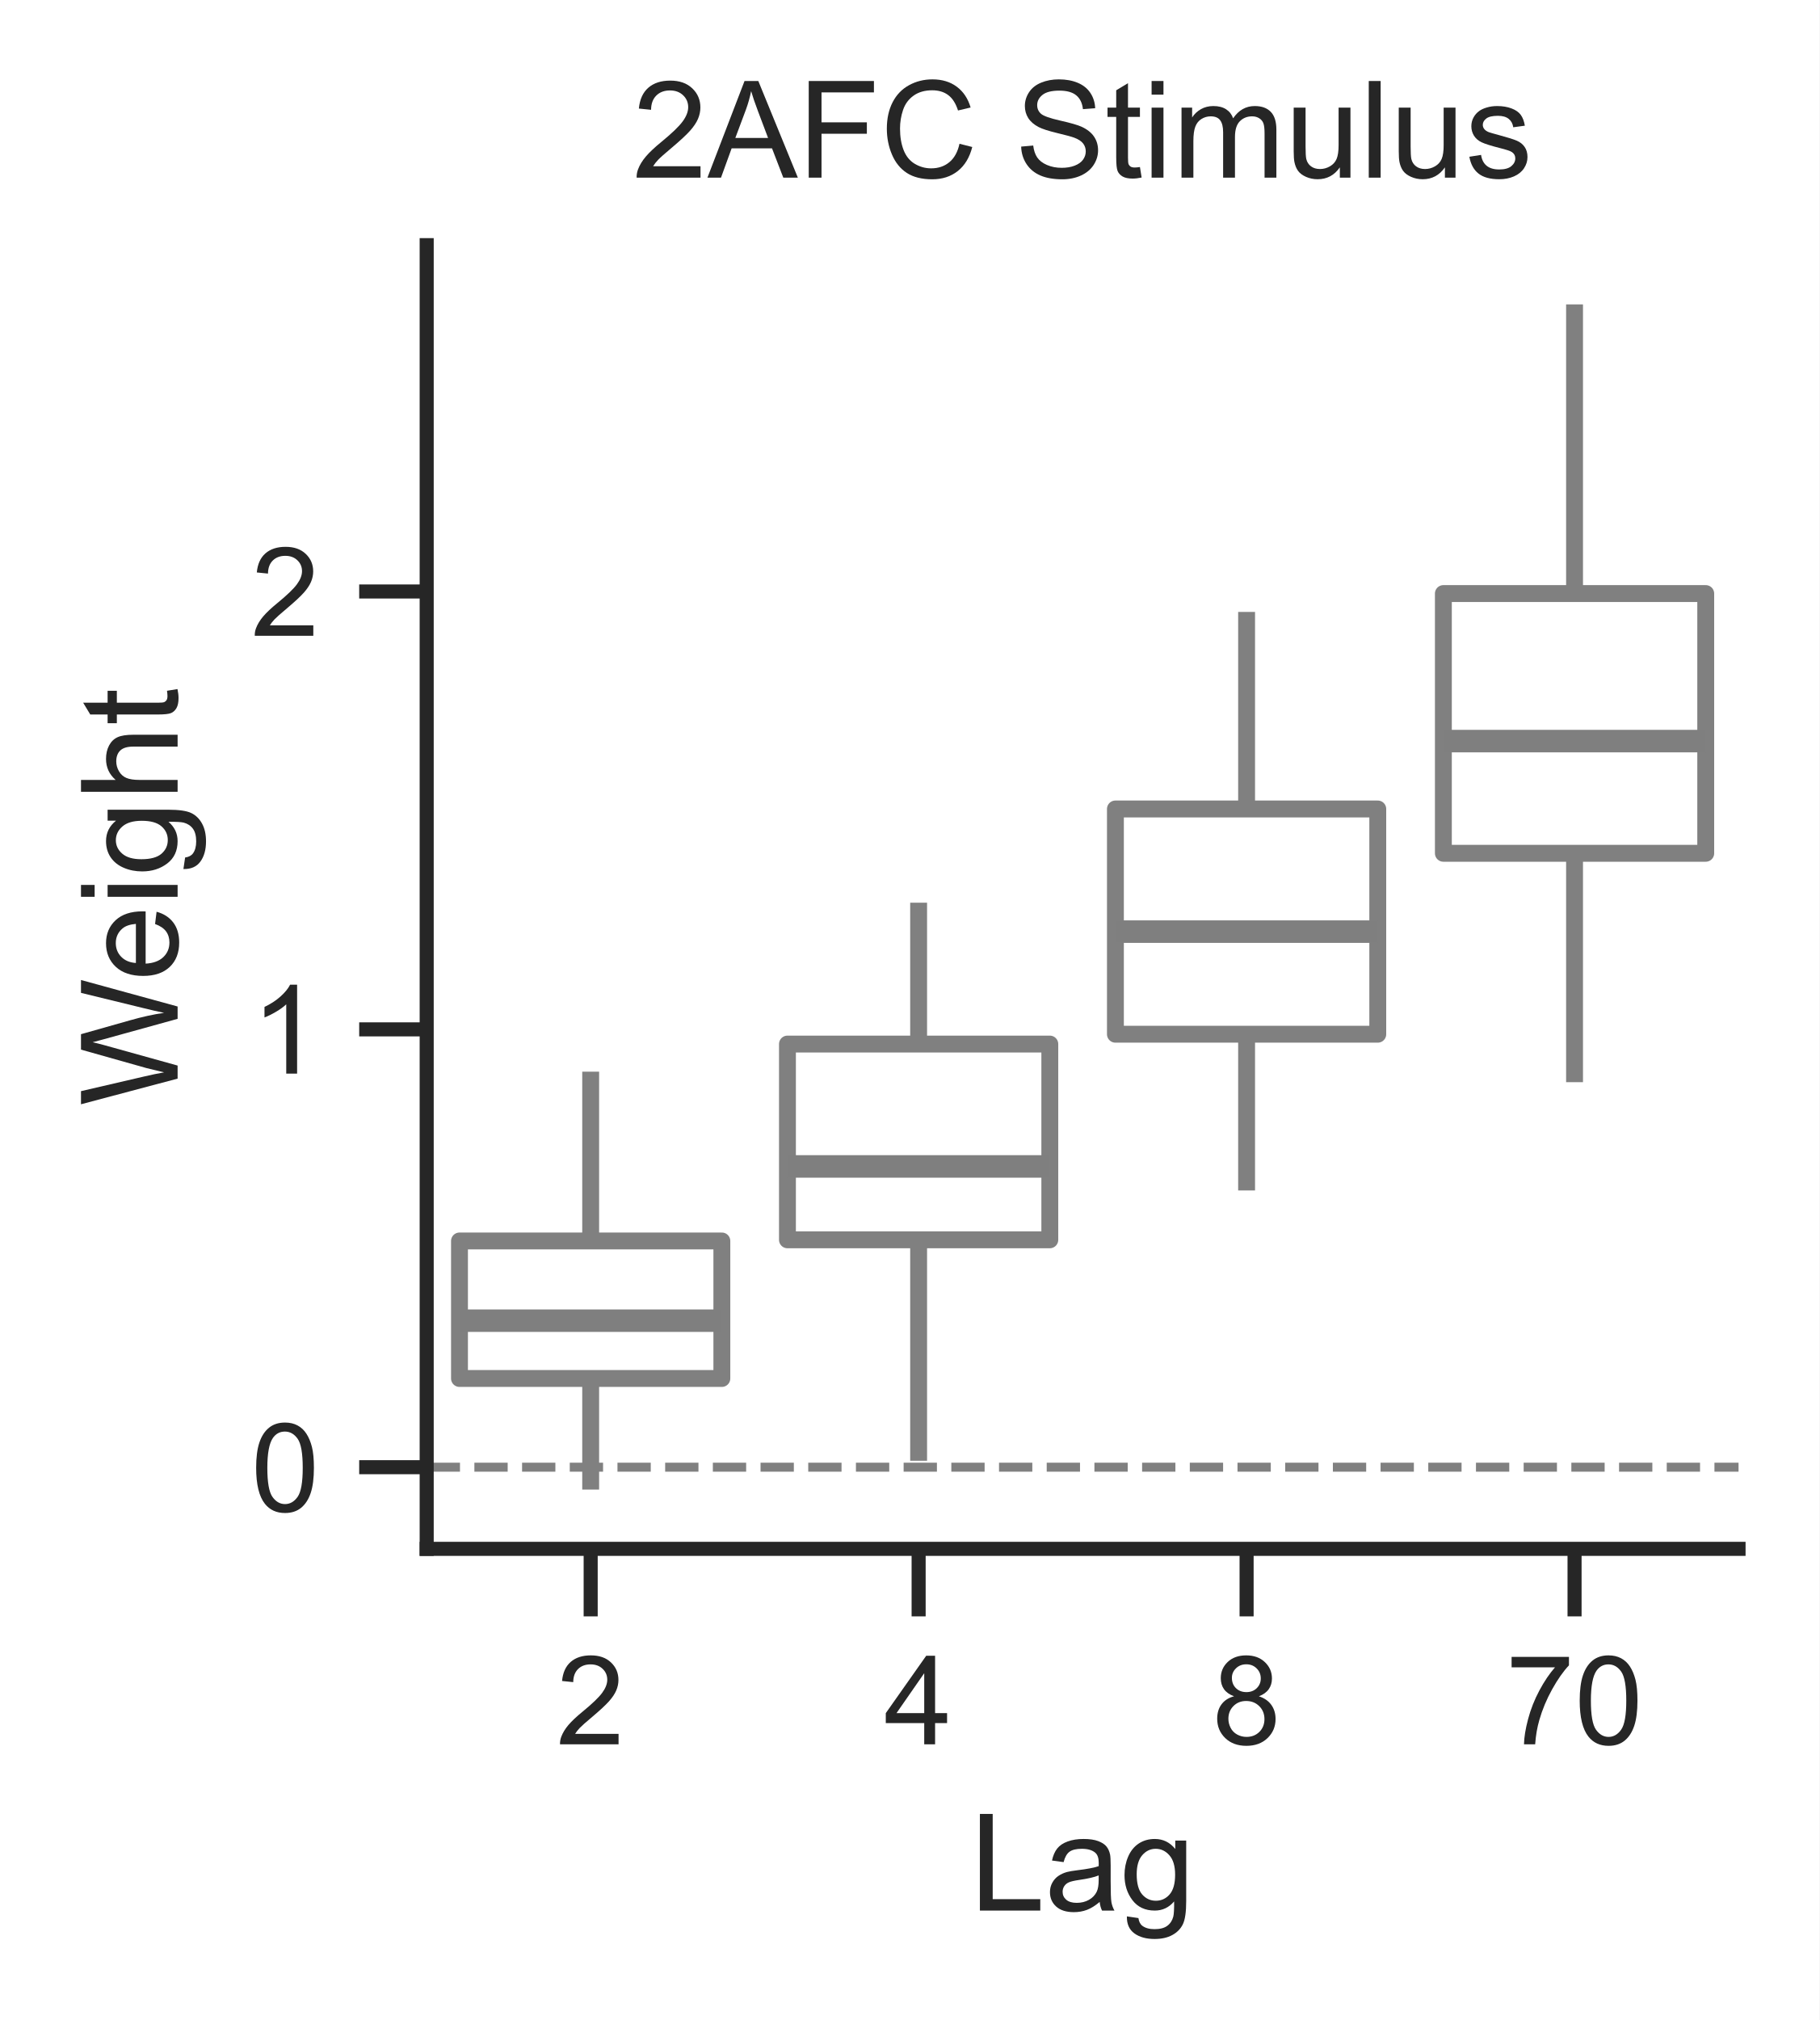
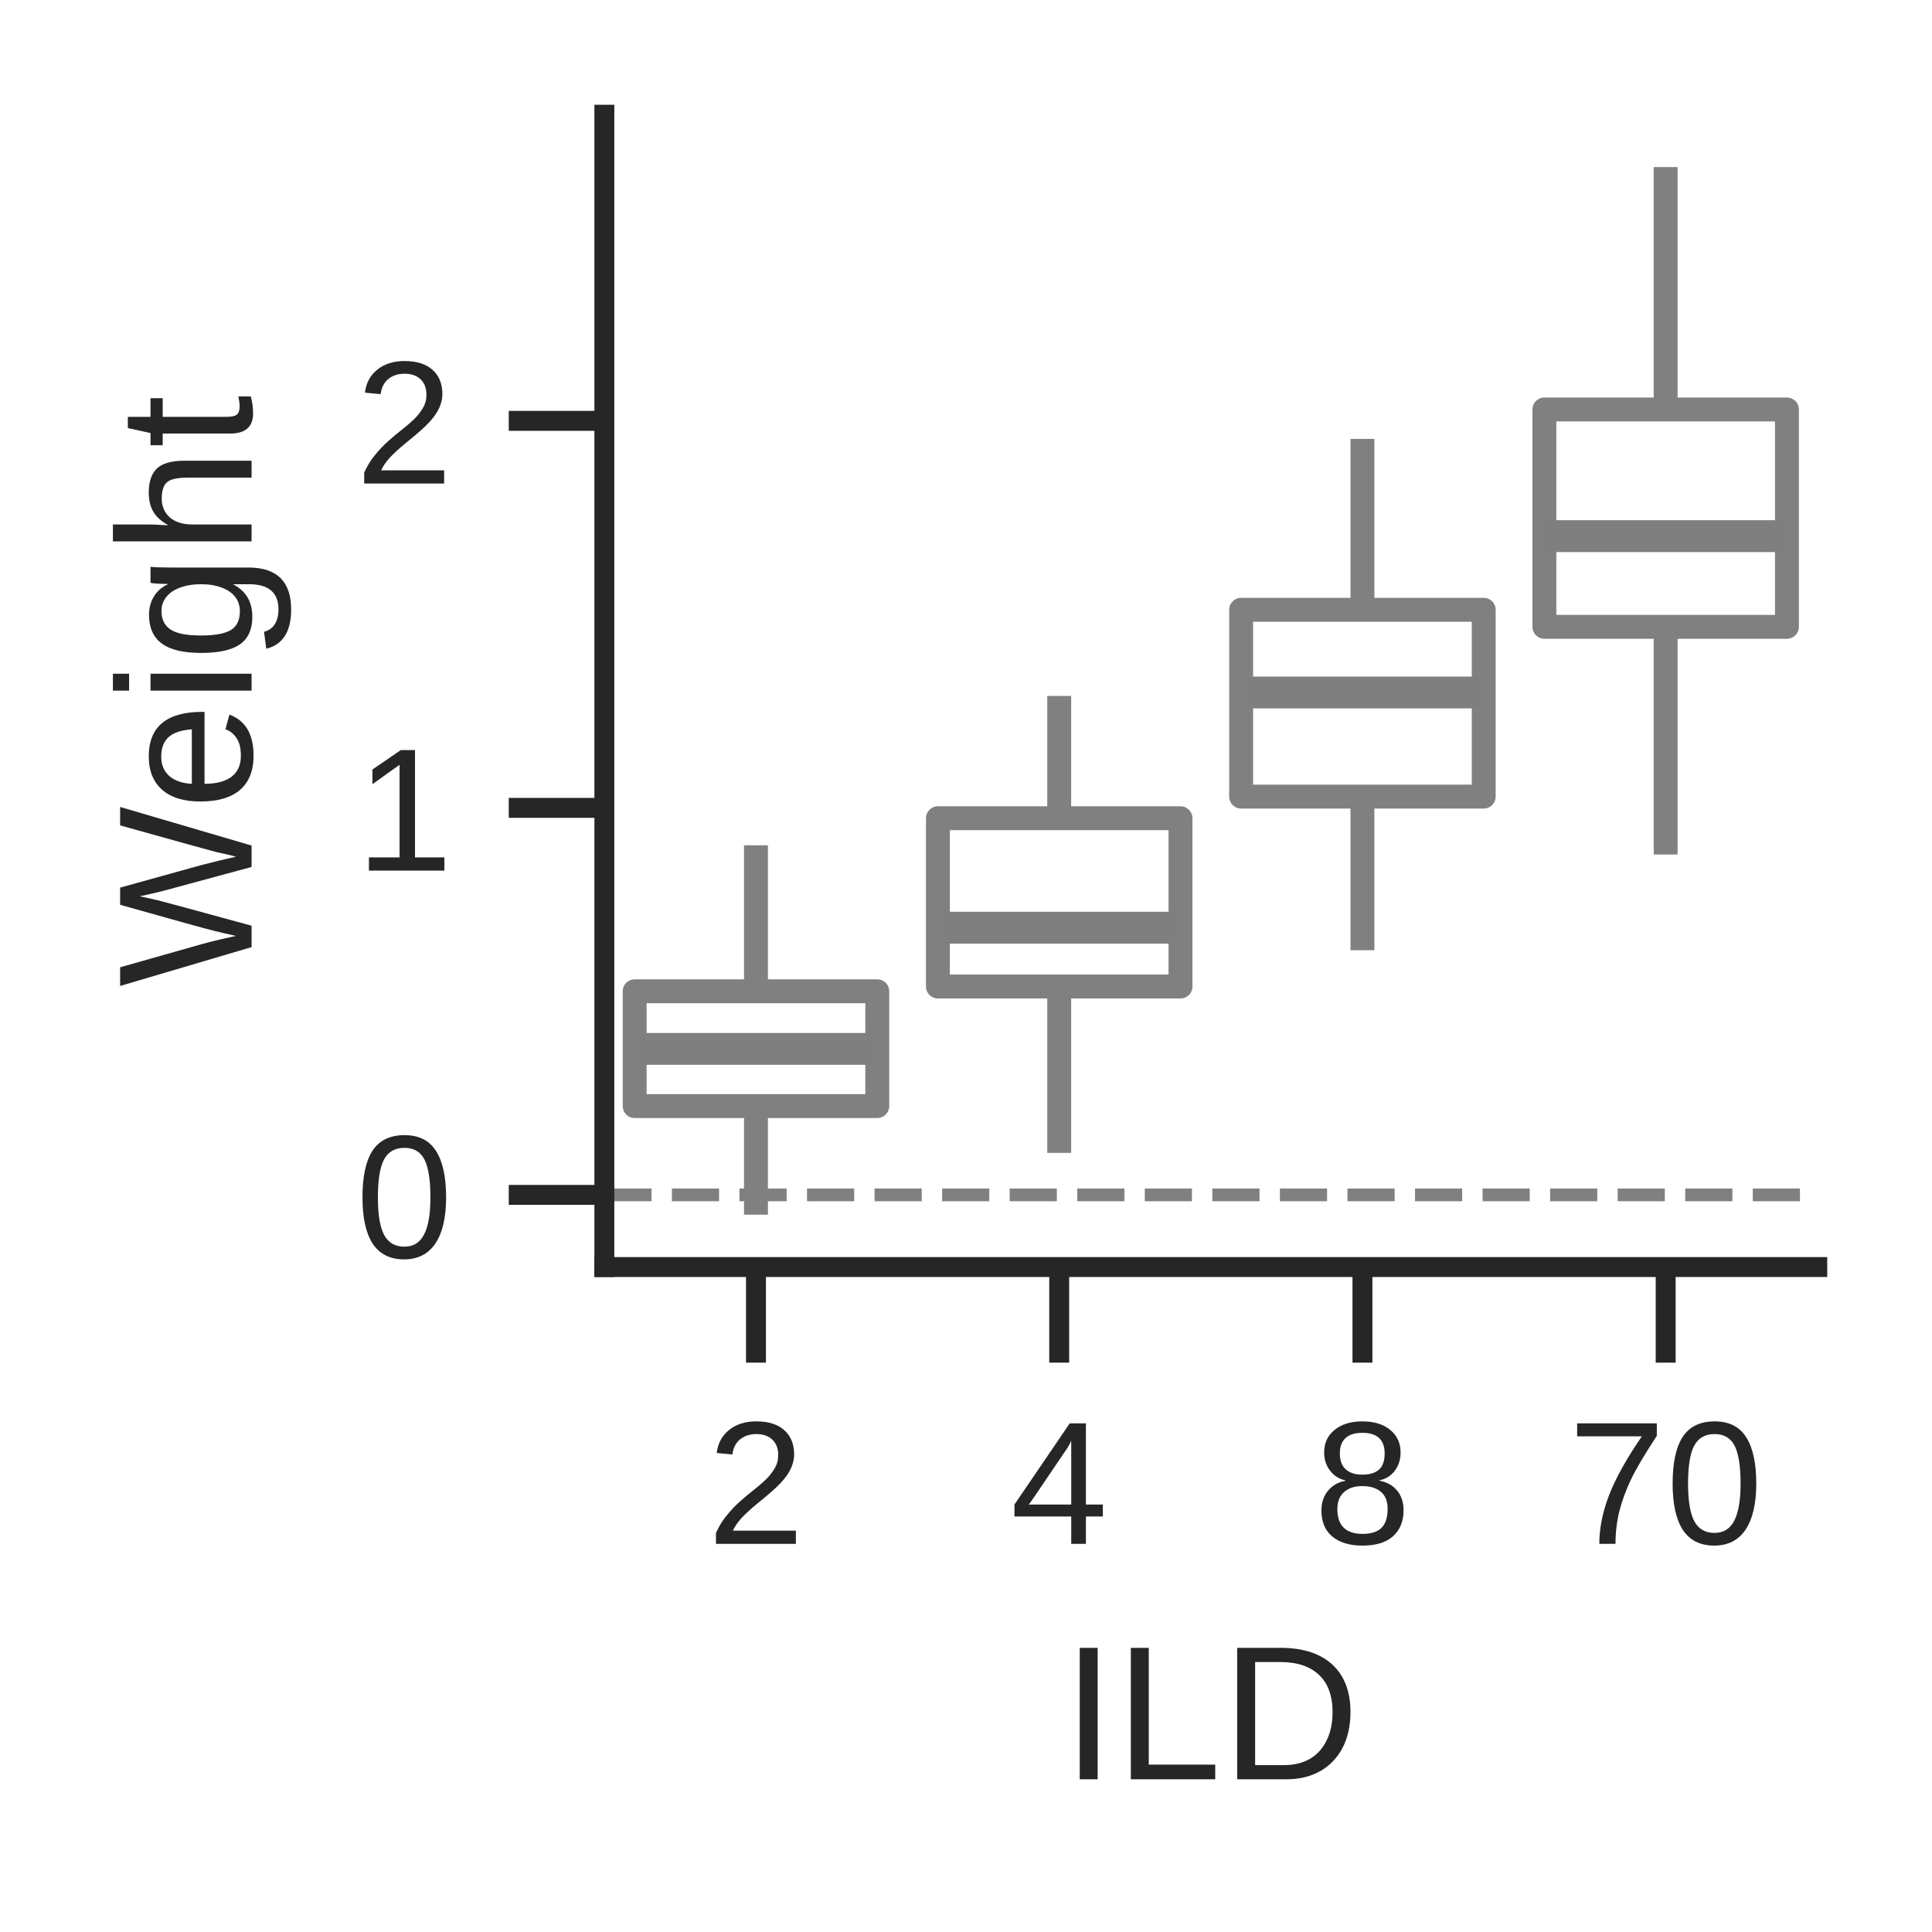
- <svg xmlns="http://www.w3.org/2000/svg" xmlns:xlink="http://www.w3.org/1999/xlink" width="161.754pt" height="179.534pt" viewBox="0 0 161.754 179.534" version="1.1">
+ <svg xmlns="http://www.w3.org/2000/svg" xmlns:xlink="http://www.w3.org/1999/xlink" width="121.26pt" height="121.26pt" viewBox="0 0 121.26 121.26" version="1.1">
  <defs>
    <style type="text/css">*{stroke-linejoin: round; stroke-linecap: butt}</style>
  </defs>
  <g id="figure_1">
    <g id="patch_1">
-       <path d="M 0 179.534  L 161.754 179.534  L 161.754 0  L 0 0  z " style="fill: #ffffff" />
+       <path d="M 0 121.26  L 121.26 121.26  L 121.26 -0  L 0 -0  z " style="fill: #ffffff" />
    </g>
    <g id="axes_1">
      <g id="patch_2">
-         <path d="M 37.932 137.659  L 154.554 137.659  L 154.554 21.789  L 37.932 21.789  z " style="fill: #ffffff" />
+         <path d="M 37.932 79.525  L 114.06 79.525  L 114.06 7.2  L 37.932 7.2  z " style="fill: #ffffff" />
      </g>
      <g id="matplotlib.axis_1">
        <g id="xtick_1">
          <g id="line2d_1">
            <defs>
-               <path id="m1fe1bbd100" d="M 0 0  L 0 6  " style="stroke: #262626; stroke-width: 1.25" />
+               <path id="m96d7ba6544" d="M 0 0  L 0 6  " style="stroke: #262626; stroke-width: 1.25" />
            </defs>
            <g>
-               <use xlink:href="#m1fe1bbd100" x="52.51" y="137.659" style="fill: #262626; stroke: #262626; stroke-width: 1.25" />
+               <use xlink:href="#m96d7ba6544" x="47.448" y="79.525" style="fill: #262626; stroke: #262626; stroke-width: 1.25" />
            </g>
          </g>
          <g id="text_1">
-             <g style="fill: #262626" transform="translate(49.45127 155.0326) scale(0.11 -0.11)">
-               <defs>
-                 <path id="ArialMT-32" d="M 3222 541  L 3222 0  L 194 0  Q 188 203 259 391  Q 375 700 629 1000  Q 884 1300 1366 1694  Q 2113 2306 2375 2664  Q 2638 3022 2638 3341  Q 2638 3675 2398 3904  Q 2159 4134 1775 4134  Q 1369 4134 1125 3890  Q 881 3647 878 3216  L 300 3275  Q 359 3922 746 4261  Q 1134 4600 1788 4600  Q 2447 4600 2831 4234  Q 3216 3869 3216 3328  Q 3216 3053 3103 2787  Q 2991 2522 2730 2228  Q 2469 1934 1863 1422  Q 1356 997 1212 845  Q 1069 694 975 541  L 3222 541  z " transform="scale(0.015625)" />
-               </defs>
-               <use xlink:href="#ArialMT-32" />
-             </g>
+             <text style="font-size: 11px; font-family: 'Arial', 'DejaVu Sans', 'Liberation Sans', 'Bitstream Vera Sans', sans-serif; text-anchor: middle; fill: #262626" x="47.448" y="96.899" transform="rotate(-0 47.44797 96.89889)">2</text>
          </g>
        </g>
        <g id="xtick_2">
          <g id="line2d_2">
            <g>
-               <use xlink:href="#m1fe1bbd100" x="81.665" y="137.659" style="fill: #262626; stroke: #262626; stroke-width: 1.25" />
+               <use xlink:href="#m96d7ba6544" x="66.48" y="79.525" style="fill: #262626; stroke: #262626; stroke-width: 1.25" />
            </g>
          </g>
          <g id="text_2">
-             <g style="fill: #262626" transform="translate(78.60677 155.0326) scale(0.11 -0.11)">
-               <defs>
-                 <path id="ArialMT-34" d="M 2069 0  L 2069 1097  L 81 1097  L 81 1613  L 2172 4581  L 2631 4581  L 2631 1613  L 3250 1613  L 3250 1097  L 2631 1097  L 2631 0  L 2069 0  z M 2069 1613  L 2069 3678  L 634 1613  L 2069 1613  z " transform="scale(0.015625)" />
-               </defs>
-               <use xlink:href="#ArialMT-34" />
-             </g>
+             <text style="font-size: 11px; font-family: 'Arial', 'DejaVu Sans', 'Liberation Sans', 'Bitstream Vera Sans', sans-serif; text-anchor: middle; fill: #262626" x="66.48" y="96.899" transform="rotate(-0 66.47984 96.89889)">4</text>
          </g>
        </g>
        <g id="xtick_3">
          <g id="line2d_3">
            <g>
-               <use xlink:href="#m1fe1bbd100" x="110.821" y="137.659" style="fill: #262626; stroke: #262626; stroke-width: 1.25" />
+               <use xlink:href="#m96d7ba6544" x="85.512" y="79.525" style="fill: #262626; stroke: #262626; stroke-width: 1.25" />
            </g>
          </g>
          <g id="text_3">
-             <g style="fill: #262626" transform="translate(107.7623 155.0326) scale(0.11 -0.11)">
-               <defs>
-                 <path id="ArialMT-38" d="M 1131 2484  Q 781 2613 612 2850  Q 444 3088 444 3419  Q 444 3919 803 4259  Q 1163 4600 1759 4600  Q 2359 4600 2725 4251  Q 3091 3903 3091 3403  Q 3091 3084 2923 2848  Q 2756 2613 2416 2484  Q 2838 2347 3058 2040  Q 3278 1734 3278 1309  Q 3278 722 2862 322  Q 2447 -78 1769 -78  Q 1091 -78 675 323  Q 259 725 259 1325  Q 259 1772 486 2073  Q 713 2375 1131 2484  z M 1019 3438  Q 1019 3113 1228 2906  Q 1438 2700 1772 2700  Q 2097 2700 2305 2904  Q 2513 3109 2513 3406  Q 2513 3716 2298 3927  Q 2084 4138 1766 4138  Q 1444 4138 1231 3931  Q 1019 3725 1019 3438  z M 838 1322  Q 838 1081 952 856  Q 1066 631 1291 507  Q 1516 384 1775 384  Q 2178 384 2440 643  Q 2703 903 2703 1303  Q 2703 1709 2433 1975  Q 2163 2241 1756 2241  Q 1359 2241 1098 1978  Q 838 1716 838 1322  z " transform="scale(0.015625)" />
-               </defs>
-               <use xlink:href="#ArialMT-38" />
-             </g>
+             <text style="font-size: 11px; font-family: 'Arial', 'DejaVu Sans', 'Liberation Sans', 'Bitstream Vera Sans', sans-serif; text-anchor: middle; fill: #262626" x="85.512" y="96.899" transform="rotate(-0 85.51171 96.89889)">8</text>
          </g>
        </g>
        <g id="xtick_4">
          <g id="line2d_4">
            <g>
-               <use xlink:href="#m1fe1bbd100" x="139.976" y="137.659" style="fill: #262626; stroke: #262626; stroke-width: 1.25" />
+               <use xlink:href="#m96d7ba6544" x="104.544" y="79.525" style="fill: #262626; stroke: #262626; stroke-width: 1.25" />
            </g>
          </g>
          <g id="text_4">
-             <g style="fill: #262626" transform="translate(133.8593 155.0326) scale(0.11 -0.11)">
-               <defs>
-                 <path id="ArialMT-37" d="M 303 3981  L 303 4522  L 3269 4522  L 3269 4084  Q 2831 3619 2401 2847  Q 1972 2075 1738 1259  Q 1569 684 1522 0  L 944 0  Q 953 541 1156 1306  Q 1359 2072 1739 2783  Q 2119 3494 2547 3981  L 303 3981  z " transform="scale(0.015625)" />
-                 <path id="ArialMT-30" d="M 266 2259  Q 266 3072 433 3567  Q 600 4063 929 4331  Q 1259 4600 1759 4600  Q 2128 4600 2406 4451  Q 2684 4303 2865 4023  Q 3047 3744 3150 3342  Q 3253 2941 3253 2259  Q 3253 1453 3087 958  Q 2922 463 2592 192  Q 2263 -78 1759 -78  Q 1097 -78 719 397  Q 266 969 266 2259  z M 844 2259  Q 844 1131 1108 757  Q 1372 384 1759 384  Q 2147 384 2411 759  Q 2675 1134 2675 2259  Q 2675 3391 2411 3762  Q 2147 4134 1753 4134  Q 1366 4134 1134 3806  Q 844 3388 844 2259  z " transform="scale(0.015625)" />
-               </defs>
-               <use xlink:href="#ArialMT-37" />
-               <use xlink:href="#ArialMT-30" transform="translate(55.61523 0)" />
-             </g>
+             <text style="font-size: 11px; font-family: 'Arial', 'DejaVu Sans', 'Liberation Sans', 'Bitstream Vera Sans', sans-serif; text-anchor: middle; fill: #262626" x="104.544" y="96.899" transform="rotate(-0 104.5436 96.89889)">70</text>
          </g>
        </g>
        <g id="text_5">
-           <g style="fill: #262626" transform="translate(86.23334 169.8082) scale(0.12 -0.12)">
-             <defs>
-               <path id="ArialMT-4c" d="M 469 0  L 469 4581  L 1075 4581  L 1075 541  L 3331 541  L 3331 0  L 469 0  z " transform="scale(0.015625)" />
-               <path id="ArialMT-61" d="M 2588 409  Q 2275 144 1986 34  Q 1697 -75 1366 -75  Q 819 -75 525 192  Q 231 459 231 875  Q 231 1119 342 1320  Q 453 1522 633 1644  Q 813 1766 1038 1828  Q 1203 1872 1538 1913  Q 2219 1994 2541 2106  Q 2544 2222 2544 2253  Q 2544 2597 2384 2738  Q 2169 2928 1744 2928  Q 1347 2928 1158 2789  Q 969 2650 878 2297  L 328 2372  Q 403 2725 575 2942  Q 747 3159 1072 3276  Q 1397 3394 1825 3394  Q 2250 3394 2515 3294  Q 2781 3194 2906 3042  Q 3031 2891 3081 2659  Q 3109 2516 3109 2141  L 3109 1391  Q 3109 606 3145 398  Q 3181 191 3288 0  L 2700 0  Q 2613 175 2588 409  z M 2541 1666  Q 2234 1541 1622 1453  Q 1275 1403 1131 1340  Q 988 1278 909 1158  Q 831 1038 831 891  Q 831 666 1001 516  Q 1172 366 1500 366  Q 1825 366 2078 508  Q 2331 650 2450 897  Q 2541 1088 2541 1459  L 2541 1666  z " transform="scale(0.015625)" />
-               <path id="ArialMT-67" d="M 319 -275  L 866 -356  Q 900 -609 1056 -725  Q 1266 -881 1628 -881  Q 2019 -881 2231 -725  Q 2444 -569 2519 -288  Q 2563 -116 2559 434  Q 2191 0 1641 0  Q 956 0 581 494  Q 206 988 206 1678  Q 206 2153 378 2554  Q 550 2956 876 3175  Q 1203 3394 1644 3394  Q 2231 3394 2613 2919  L 2613 3319  L 3131 3319  L 3131 450  Q 3131 -325 2973 -648  Q 2816 -972 2473 -1159  Q 2131 -1347 1631 -1347  Q 1038 -1347 672 -1080  Q 306 -813 319 -275  z M 784 1719  Q 784 1066 1043 766  Q 1303 466 1694 466  Q 2081 466 2343 764  Q 2606 1063 2606 1700  Q 2606 2309 2336 2618  Q 2066 2928 1684 2928  Q 1309 2928 1046 2623  Q 784 2319 784 1719  z " transform="scale(0.015625)" />
-             </defs>
-             <use xlink:href="#ArialMT-4c" />
-             <use xlink:href="#ArialMT-61" transform="translate(55.61523 0)" />
-             <use xlink:href="#ArialMT-67" transform="translate(111.2305 0)" />
-           </g>
+           <text style="font-size: 12px; font-family: 'Arial', 'DejaVu Sans', 'Liberation Sans', 'Bitstream Vera Sans', sans-serif; text-anchor: middle; fill: #262626" x="75.996" y="111.675" transform="rotate(-0 75.99578 111.6745)">ILD</text>
        </g>
      </g>
      <g id="matplotlib.axis_2">
        <g id="ytick_1">
          <g id="line2d_5">
            <defs>
-               <path id="mf3c665ff40" d="M 0 0  L -6 0  " style="stroke: #262626; stroke-width: 1.25" />
+               <path id="m89f387f9e2" d="M 0 0  L -6 0  " style="stroke: #262626; stroke-width: 1.25" />
            </defs>
            <g>
-               <use xlink:href="#mf3c665ff40" x="37.932" y="130.403" style="fill: #262626; stroke: #262626; stroke-width: 1.25" />
+               <use xlink:href="#m89f387f9e2" x="37.932" y="74.996" style="fill: #262626; stroke: #262626; stroke-width: 1.25" />
            </g>
          </g>
          <g id="text_6">
-             <g style="fill: #262626" transform="translate(22.315 134.3401) scale(0.11 -0.11)">
-               <use xlink:href="#ArialMT-30" />
-             </g>
+             <text style="font-size: 11px; font-family: 'Arial', 'DejaVu Sans', 'Liberation Sans', 'Bitstream Vera Sans', sans-serif; text-anchor: end; fill: #262626" x="28.432" y="78.933" transform="rotate(-0 28.43203 78.93317)">0</text>
          </g>
        </g>
        <g id="ytick_2">
          <g id="line2d_6">
            <g>
-               <use xlink:href="#mf3c665ff40" x="37.932" y="91.487" style="fill: #262626; stroke: #262626; stroke-width: 1.25" />
+               <use xlink:href="#m89f387f9e2" x="37.932" y="50.705" style="fill: #262626; stroke: #262626; stroke-width: 1.25" />
            </g>
          </g>
          <g id="text_7">
-             <g style="fill: #262626" transform="translate(22.315 95.42351) scale(0.11 -0.11)">
-               <defs>
-                 <path id="ArialMT-31" d="M 2384 0  L 1822 0  L 1822 3584  Q 1619 3391 1289 3197  Q 959 3003 697 2906  L 697 3450  Q 1169 3672 1522 3987  Q 1875 4303 2022 4600  L 2384 4600  L 2384 0  z " transform="scale(0.015625)" />
-               </defs>
-               <use xlink:href="#ArialMT-31" />
-             </g>
+             <text style="font-size: 11px; font-family: 'Arial', 'DejaVu Sans', 'Liberation Sans', 'Bitstream Vera Sans', sans-serif; text-anchor: end; fill: #262626" x="28.432" y="54.642" transform="rotate(-0 28.43203 54.64158)">1</text>
          </g>
        </g>
        <g id="ytick_3">
          <g id="line2d_7">
            <g>
-               <use xlink:href="#mf3c665ff40" x="37.932" y="52.57" style="fill: #262626; stroke: #262626; stroke-width: 1.25" />
+               <use xlink:href="#m89f387f9e2" x="37.932" y="26.413" style="fill: #262626; stroke: #262626; stroke-width: 1.25" />
            </g>
          </g>
          <g id="text_8">
-             <g style="fill: #262626" transform="translate(22.315 56.5069) scale(0.11 -0.11)">
-               <use xlink:href="#ArialMT-32" />
-             </g>
+             <text style="font-size: 11px; font-family: 'Arial', 'DejaVu Sans', 'Liberation Sans', 'Bitstream Vera Sans', sans-serif; text-anchor: end; fill: #262626" x="28.432" y="30.35" transform="rotate(-0 28.43203 30.34999)">2</text>
          </g>
        </g>
        <g id="text_9">
-           <g style="fill: #262626" transform="translate(15.78937 98.2923) rotate(-90) scale(0.12 -0.12)">
-             <defs>
-               <path id="ArialMT-57" d="M 1294 0  L 78 4581  L 700 4581  L 1397 1578  Q 1509 1106 1591 641  Q 1766 1375 1797 1488  L 2669 4581  L 3400 4581  L 4056 2263  Q 4303 1400 4413 641  Q 4500 1075 4641 1638  L 5359 4581  L 5969 4581  L 4713 0  L 4128 0  L 3163 3491  Q 3041 3928 3019 4028  Q 2947 3713 2884 3491  L 1913 0  L 1294 0  z " transform="scale(0.015625)" />
-               <path id="ArialMT-65" d="M 2694 1069  L 3275 997  Q 3138 488 2766 206  Q 2394 -75 1816 -75  Q 1088 -75 661 373  Q 234 822 234 1631  Q 234 2469 665 2931  Q 1097 3394 1784 3394  Q 2450 3394 2872 2941  Q 3294 2488 3294 1666  Q 3294 1616 3291 1516  L 816 1516  Q 847 969 1125 678  Q 1403 388 1819 388  Q 2128 388 2347 550  Q 2566 713 2694 1069  z M 847 1978  L 2700 1978  Q 2663 2397 2488 2606  Q 2219 2931 1791 2931  Q 1403 2931 1139 2672  Q 875 2413 847 1978  z " transform="scale(0.015625)" />
-               <path id="ArialMT-69" d="M 425 3934  L 425 4581  L 988 4581  L 988 3934  L 425 3934  z M 425 0  L 425 3319  L 988 3319  L 988 0  L 425 0  z " transform="scale(0.015625)" />
-               <path id="ArialMT-68" d="M 422 0  L 422 4581  L 984 4581  L 984 2938  Q 1378 3394 1978 3394  Q 2347 3394 2619 3248  Q 2891 3103 3008 2847  Q 3125 2591 3125 2103  L 3125 0  L 2563 0  L 2563 2103  Q 2563 2525 2380 2717  Q 2197 2909 1863 2909  Q 1613 2909 1392 2779  Q 1172 2650 1078 2428  Q 984 2206 984 1816  L 984 0  L 422 0  z " transform="scale(0.015625)" />
-               <path id="ArialMT-74" d="M 1650 503  L 1731 6  Q 1494 -44 1306 -44  Q 1000 -44 831 53  Q 663 150 594 308  Q 525 466 525 972  L 525 2881  L 113 2881  L 113 3319  L 525 3319  L 525 4141  L 1084 4478  L 1084 3319  L 1650 3319  L 1650 2881  L 1084 2881  L 1084 941  Q 1084 700 1114 631  Q 1144 563 1211 522  Q 1278 481 1403 481  Q 1497 481 1650 503  z " transform="scale(0.015625)" />
-             </defs>
-             <use xlink:href="#ArialMT-57" />
-             <use xlink:href="#ArialMT-65" transform="translate(92.63477 0)" />
-             <use xlink:href="#ArialMT-69" transform="translate(148.25 0)" />
-             <use xlink:href="#ArialMT-67" transform="translate(170.4668 0)" />
-             <use xlink:href="#ArialMT-68" transform="translate(226.082 0)" />
-             <use xlink:href="#ArialMT-74" transform="translate(281.6973 0)" />
-           </g>
+           <text style="font-size: 12px; font-family: 'Arial', 'DejaVu Sans', 'Liberation Sans', 'Bitstream Vera Sans', sans-serif; text-anchor: middle; fill: #262626" x="15.789" y="43.363" transform="rotate(-90 15.78937 43.36265)">Weight</text>
        </g>
      </g>
      <g id="line2d_8">
-         <path d="M 40.848 122.517  L 64.172 122.517  L 64.172 110.295  L 40.848 110.295  L 40.848 122.517  " clip-path="url(#p5735c745fa)" style="fill: none; stroke: #808080; stroke-width: 1.5; stroke-linecap: round" />
+         <path d="M 39.835 69.422  L 55.061 69.422  L 55.061 62.217  L 39.835 62.217  L 39.835 69.422  " clip-path="url(#pa291f125d8)" style="fill: none; stroke: #808080; stroke-width: 1.5; stroke-linecap: round" />
      </g>
      <g id="line2d_9">
-         <path d="M 52.51 122.517  L 52.51 132.392  " clip-path="url(#p5735c745fa)" style="fill: none; stroke: #808080; stroke-width: 1.5" />
+         <path d="M 47.448 69.422  L 47.448 76.238  " clip-path="url(#pa291f125d8)" style="fill: none; stroke: #808080; stroke-width: 1.5" />
      </g>
      <g id="line2d_10">
-         <path d="M 52.51 110.295  L 52.51 95.25  " clip-path="url(#p5735c745fa)" style="fill: none; stroke: #808080; stroke-width: 1.5" />
+         <path d="M 47.448 62.217  L 47.448 53.054  " clip-path="url(#pa291f125d8)" style="fill: none; stroke: #808080; stroke-width: 1.5" />
      </g>
      <g id="line2d_11">
-         <path d="M 70.003 110.193  L 93.327 110.193  L 93.327 92.794  L 70.003 92.794  L 70.003 110.193  " clip-path="url(#p5735c745fa)" style="fill: none; stroke: #808080; stroke-width: 1.5; stroke-linecap: round" />
+         <path d="M 58.867 61.918  L 74.093 61.918  L 74.093 51.355  L 58.867 51.355  L 58.867 61.918  " clip-path="url(#pa291f125d8)" style="fill: none; stroke: #808080; stroke-width: 1.5; stroke-linecap: round" />
      </g>
      <g id="line2d_12">
-         <path d="M 81.665 110.193  L 81.665 129.831  " clip-path="url(#p5735c745fa)" style="fill: none; stroke: #808080; stroke-width: 1.5" />
+         <path d="M 66.48 61.918  L 66.48 72.357  " clip-path="url(#pa291f125d8)" style="fill: none; stroke: #808080; stroke-width: 1.5" />
      </g>
      <g id="line2d_13">
-         <path d="M 81.665 92.794  L 81.665 80.232  " clip-path="url(#p5735c745fa)" style="fill: none; stroke: #808080; stroke-width: 1.5" />
+         <path d="M 66.48 51.355  L 66.48 43.68  " clip-path="url(#pa291f125d8)" style="fill: none; stroke: #808080; stroke-width: 1.5" />
      </g>
      <g id="line2d_14">
-         <path d="M 99.159 91.92  L 122.483 91.92  L 122.483 71.9  L 99.159 71.9  L 99.159 91.92  " clip-path="url(#p5735c745fa)" style="fill: none; stroke: #808080; stroke-width: 1.5; stroke-linecap: round" />
+         <path d="M 77.899 49.999  L 93.124 49.999  L 93.124 38.272  L 77.899 38.272  L 77.899 49.999  " clip-path="url(#pa291f125d8)" style="fill: none; stroke: #808080; stroke-width: 1.5; stroke-linecap: round" />
      </g>
      <g id="line2d_15">
-         <path d="M 110.821 91.92  L 110.821 105.803  " clip-path="url(#p5735c745fa)" style="fill: none; stroke: #808080; stroke-width: 1.5" />
+         <path d="M 85.512 49.999  L 85.512 59.641  " clip-path="url(#pa291f125d8)" style="fill: none; stroke: #808080; stroke-width: 1.5" />
      </g>
      <g id="line2d_16">
-         <path d="M 110.821 71.9  L 110.821 54.389  " clip-path="url(#p5735c745fa)" style="fill: none; stroke: #808080; stroke-width: 1.5" />
+         <path d="M 85.512 38.272  L 85.512 27.548  " clip-path="url(#pa291f125d8)" style="fill: none; stroke: #808080; stroke-width: 1.5" />
      </g>
      <g id="line2d_17">
-         <path d="M 128.314 75.839  L 151.638 75.839  L 151.638 52.754  L 128.314 52.754  L 128.314 75.839  " clip-path="url(#p5735c745fa)" style="fill: none; stroke: #808080; stroke-width: 1.5; stroke-linecap: round" />
+         <path d="M 96.931 39.342  L 112.156 39.342  L 112.156 25.7  L 96.931 25.7  L 96.931 39.342  " clip-path="url(#pa291f125d8)" style="fill: none; stroke: #808080; stroke-width: 1.5; stroke-linecap: round" />
      </g>
      <g id="line2d_18">
-         <path d="M 139.976 75.839  L 139.976 96.18  " clip-path="url(#p5735c745fa)" style="fill: none; stroke: #808080; stroke-width: 1.5" />
+         <path d="M 104.544 39.342  L 104.544 53.634  " clip-path="url(#pa291f125d8)" style="fill: none; stroke: #808080; stroke-width: 1.5" />
      </g>
      <g id="line2d_19">
-         <path d="M 139.976 52.754  L 139.976 27.056  " clip-path="url(#p5735c745fa)" style="fill: none; stroke: #808080; stroke-width: 1.5" />
+         <path d="M 104.544 25.7  L 104.544 10.488  " clip-path="url(#pa291f125d8)" style="fill: none; stroke: #808080; stroke-width: 1.5" />
      </g>
      <g id="line2d_20">
-         <path d="M 37.932 130.403  L 154.554 130.403  " clip-path="url(#p5735c745fa)" style="fill: none; stroke-dasharray: 2.96,1.28; stroke-dashoffset: 0; stroke: #808080; stroke-width: 0.8" />
+         <path d="M 37.932 74.996  L 114.06 74.996  " clip-path="url(#pa291f125d8)" style="fill: none; stroke-dasharray: 2.96,1.28; stroke-dashoffset: 0; stroke: #808080; stroke-width: 0.8" />
      </g>
      <g id="line2d_21">
-         <path d="M 40.848 117.379  L 64.172 117.379  " clip-path="url(#p5735c745fa)" style="fill: none; stroke: #7f7f7f; stroke-width: 2" />
+         <path d="M 39.835 65.833  L 55.061 65.833  " clip-path="url(#pa291f125d8)" style="fill: none; stroke: #7f7f7f; stroke-width: 2" />
      </g>
      <g id="line2d_22">
-         <path d="M 70.003 103.669  L 93.327 103.669  " clip-path="url(#p5735c745fa)" style="fill: none; stroke: #7f7f7f; stroke-width: 2" />
+         <path d="M 58.867 58.225  L 74.093 58.225  " clip-path="url(#pa291f125d8)" style="fill: none; stroke: #7f7f7f; stroke-width: 2" />
      </g>
      <g id="line2d_23">
-         <path d="M 99.159 82.8  L 122.483 82.8  " clip-path="url(#p5735c745fa)" style="fill: none; stroke: #7f7f7f; stroke-width: 2" />
+         <path d="M 77.899 43.463  L 93.124 43.463  " clip-path="url(#pa291f125d8)" style="fill: none; stroke: #7f7f7f; stroke-width: 2" />
      </g>
      <g id="line2d_24">
-         <path d="M 128.314 65.869  L 151.638 65.869  " clip-path="url(#p5735c745fa)" style="fill: none; stroke: #7f7f7f; stroke-width: 2" />
+         <path d="M 96.931 33.65  L 112.156 33.65  " clip-path="url(#pa291f125d8)" style="fill: none; stroke: #7f7f7f; stroke-width: 2" />
      </g>
      <g id="patch_3">
-         <path d="M 37.932 137.659  L 37.932 21.789  " style="fill: none; stroke: #262626; stroke-width: 1.25; stroke-linejoin: miter; stroke-linecap: square" />
+         <path d="M 37.932 79.525  L 37.932 7.2  " style="fill: none; stroke: #262626; stroke-width: 1.25; stroke-linejoin: miter; stroke-linecap: square" />
      </g>
      <g id="patch_4">
-         <path d="M 37.932 137.659  L 154.554 137.659  " style="fill: none; stroke: #262626; stroke-width: 1.25; stroke-linejoin: miter; stroke-linecap: square" />
-       </g>
-       <g id="text_10">
-         <g style="fill: #262626" transform="translate(56.23334 15.78937) scale(0.12 -0.12)">
-           <defs>
-             <path id="ArialMT-41" d="M -9 0  L 1750 4581  L 2403 4581  L 4278 0  L 3588 0  L 3053 1388  L 1138 1388  L 634 0  L -9 0  z M 1313 1881  L 2866 1881  L 2388 3150  Q 2169 3728 2063 4100  Q 1975 3659 1816 3225  L 1313 1881  z " transform="scale(0.015625)" />
-             <path id="ArialMT-46" d="M 525 0  L 525 4581  L 3616 4581  L 3616 4041  L 1131 4041  L 1131 2622  L 3281 2622  L 3281 2081  L 1131 2081  L 1131 0  L 525 0  z " transform="scale(0.015625)" />
-             <path id="ArialMT-43" d="M 3763 1606  L 4369 1453  Q 4178 706 3683 314  Q 3188 -78 2472 -78  Q 1731 -78 1267 223  Q 803 525 561 1097  Q 319 1669 319 2325  Q 319 3041 592 3573  Q 866 4106 1370 4382  Q 1875 4659 2481 4659  Q 3169 4659 3637 4309  Q 4106 3959 4291 3325  L 3694 3184  Q 3534 3684 3231 3912  Q 2928 4141 2469 4141  Q 1941 4141 1586 3887  Q 1231 3634 1087 3207  Q 944 2781 944 2328  Q 944 1744 1114 1308  Q 1284 872 1643 656  Q 2003 441 2422 441  Q 2931 441 3284 734  Q 3638 1028 3763 1606  z " transform="scale(0.015625)" />
-             <path id="ArialMT-20" transform="scale(0.015625)" />
-             <path id="ArialMT-53" d="M 288 1472  L 859 1522  Q 900 1178 1048 958  Q 1197 738 1509 602  Q 1822 466 2213 466  Q 2559 466 2825 569  Q 3091 672 3220 851  Q 3350 1031 3350 1244  Q 3350 1459 3225 1620  Q 3100 1781 2813 1891  Q 2628 1963 1997 2114  Q 1366 2266 1113 2400  Q 784 2572 623 2826  Q 463 3081 463 3397  Q 463 3744 659 4045  Q 856 4347 1234 4503  Q 1613 4659 2075 4659  Q 2584 4659 2973 4495  Q 3363 4331 3572 4012  Q 3781 3694 3797 3291  L 3216 3247  Q 3169 3681 2898 3903  Q 2628 4125 2100 4125  Q 1550 4125 1298 3923  Q 1047 3722 1047 3438  Q 1047 3191 1225 3031  Q 1400 2872 2139 2705  Q 2878 2538 3153 2413  Q 3553 2228 3743 1945  Q 3934 1663 3934 1294  Q 3934 928 3725 604  Q 3516 281 3123 101  Q 2731 -78 2241 -78  Q 1619 -78 1198 103  Q 778 284 539 648  Q 300 1013 288 1472  z " transform="scale(0.015625)" />
-             <path id="ArialMT-6d" d="M 422 0  L 422 3319  L 925 3319  L 925 2853  Q 1081 3097 1340 3245  Q 1600 3394 1931 3394  Q 2300 3394 2536 3241  Q 2772 3088 2869 2813  Q 3263 3394 3894 3394  Q 4388 3394 4653 3120  Q 4919 2847 4919 2278  L 4919 0  L 4359 0  L 4359 2091  Q 4359 2428 4304 2576  Q 4250 2725 4106 2815  Q 3963 2906 3769 2906  Q 3419 2906 3187 2673  Q 2956 2441 2956 1928  L 2956 0  L 2394 0  L 2394 2156  Q 2394 2531 2256 2718  Q 2119 2906 1806 2906  Q 1569 2906 1367 2781  Q 1166 2656 1075 2415  Q 984 2175 984 1722  L 984 0  L 422 0  z " transform="scale(0.015625)" />
-             <path id="ArialMT-75" d="M 2597 0  L 2597 488  Q 2209 -75 1544 -75  Q 1250 -75 995 37  Q 741 150 617 320  Q 494 491 444 738  Q 409 903 409 1263  L 409 3319  L 972 3319  L 972 1478  Q 972 1038 1006 884  Q 1059 663 1231 536  Q 1403 409 1656 409  Q 1909 409 2131 539  Q 2353 669 2445 892  Q 2538 1116 2538 1541  L 2538 3319  L 3100 3319  L 3100 0  L 2597 0  z " transform="scale(0.015625)" />
-             <path id="ArialMT-6c" d="M 409 0  L 409 4581  L 972 4581  L 972 0  L 409 0  z " transform="scale(0.015625)" />
-             <path id="ArialMT-73" d="M 197 991  L 753 1078  Q 800 744 1014 566  Q 1228 388 1613 388  Q 2000 388 2187 545  Q 2375 703 2375 916  Q 2375 1106 2209 1216  Q 2094 1291 1634 1406  Q 1016 1563 777 1677  Q 538 1791 414 1992  Q 291 2194 291 2438  Q 291 2659 392 2848  Q 494 3038 669 3163  Q 800 3259 1026 3326  Q 1253 3394 1513 3394  Q 1903 3394 2198 3281  Q 2494 3169 2634 2976  Q 2775 2784 2828 2463  L 2278 2388  Q 2241 2644 2061 2787  Q 1881 2931 1553 2931  Q 1166 2931 1000 2803  Q 834 2675 834 2503  Q 834 2394 903 2306  Q 972 2216 1119 2156  Q 1203 2125 1616 2013  Q 2213 1853 2448 1751  Q 2684 1650 2818 1456  Q 2953 1263 2953 975  Q 2953 694 2789 445  Q 2625 197 2315 61  Q 2006 -75 1616 -75  Q 969 -75 630 194  Q 291 463 197 991  z " transform="scale(0.015625)" />
-           </defs>
-           <use xlink:href="#ArialMT-32" />
-           <use xlink:href="#ArialMT-41" transform="translate(55.61523 0)" />
-           <use xlink:href="#ArialMT-46" transform="translate(122.3145 0)" />
-           <use xlink:href="#ArialMT-43" transform="translate(183.3984 0)" />
-           <use xlink:href="#ArialMT-20" transform="translate(255.6152 0)" />
-           <use xlink:href="#ArialMT-53" transform="translate(283.3984 0)" />
-           <use xlink:href="#ArialMT-74" transform="translate(350.0977 0)" />
-           <use xlink:href="#ArialMT-69" transform="translate(377.8809 0)" />
-           <use xlink:href="#ArialMT-6d" transform="translate(400.0977 0)" />
-           <use xlink:href="#ArialMT-75" transform="translate(483.3984 0)" />
-           <use xlink:href="#ArialMT-6c" transform="translate(539.0137 0)" />
-           <use xlink:href="#ArialMT-75" transform="translate(561.2305 0)" />
-           <use xlink:href="#ArialMT-73" transform="translate(616.8457 0)" />
-         </g>
+         <path d="M 37.932 79.525  L 114.06 79.525  " style="fill: none; stroke: #262626; stroke-width: 1.25; stroke-linejoin: miter; stroke-linecap: square" />
      </g>
    </g>
  </g>
  <defs>
-     <clipPath id="p5735c745fa">
-       <rect x="37.932" y="21.789" width="116.622" height="115.87" />
+     <clipPath id="pa291f125d8">
+       <rect x="37.932" y="7.2" width="76.127" height="72.325" />
    </clipPath>
  </defs>
</svg>
